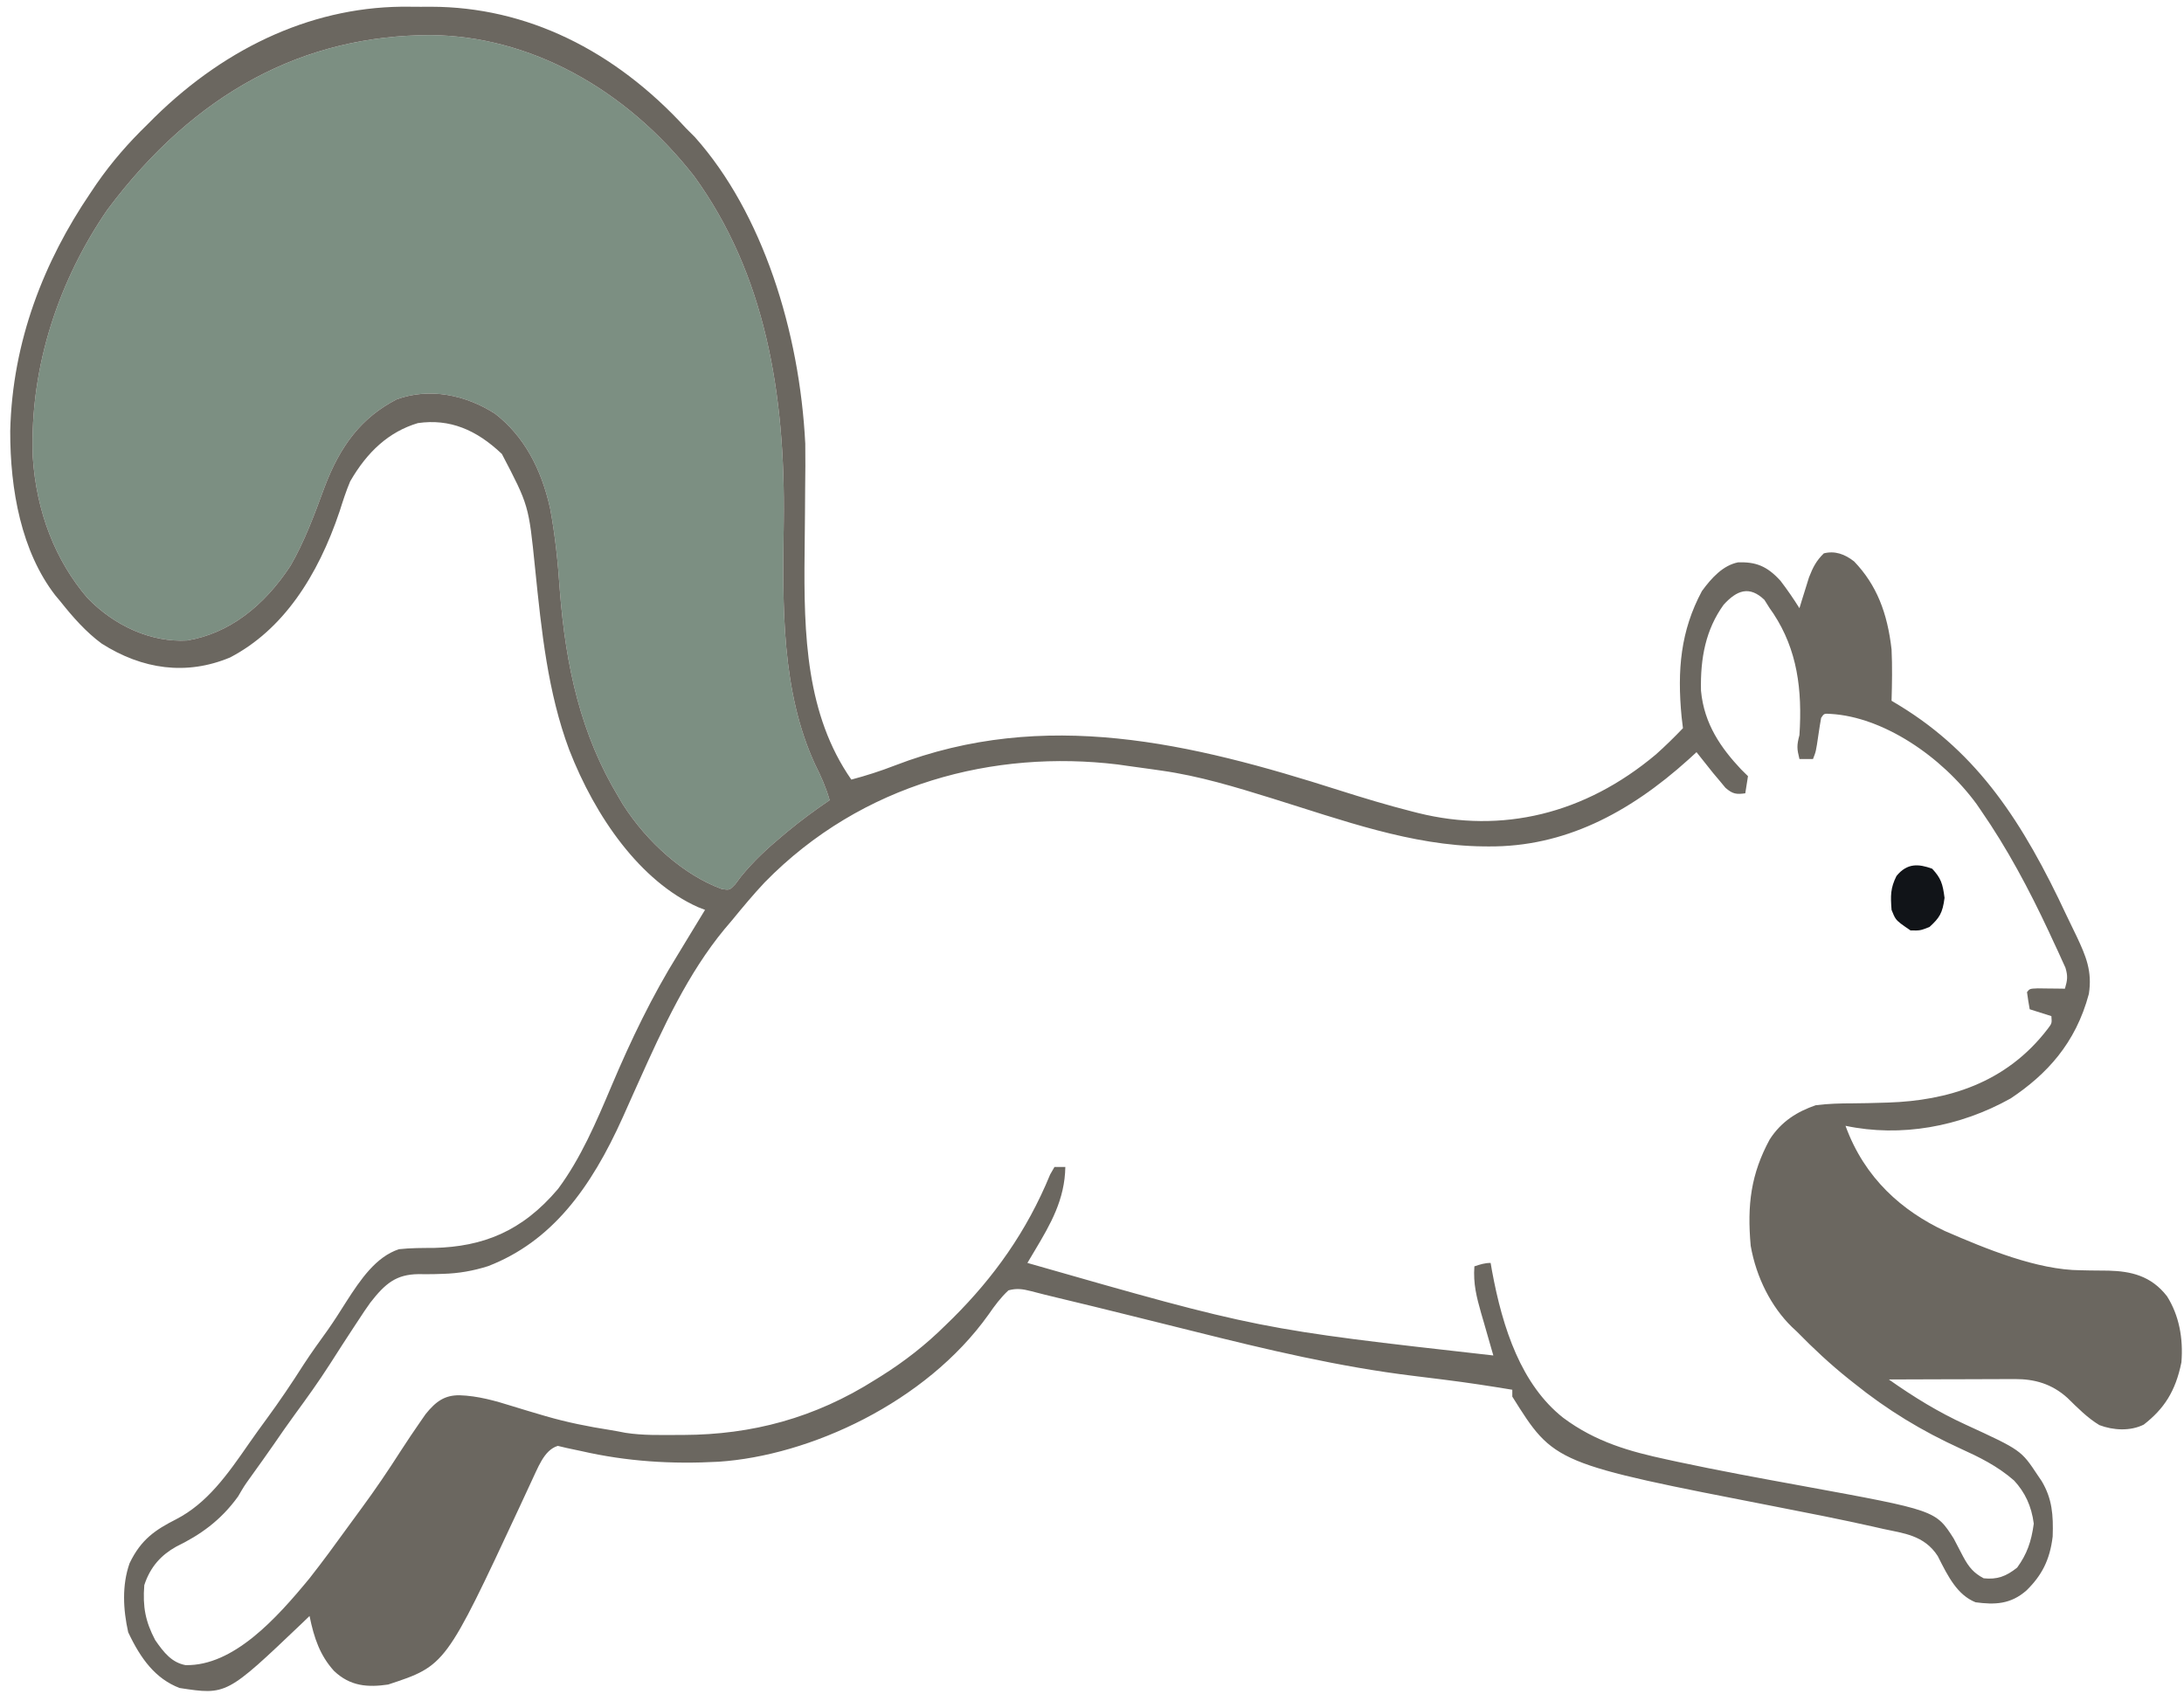
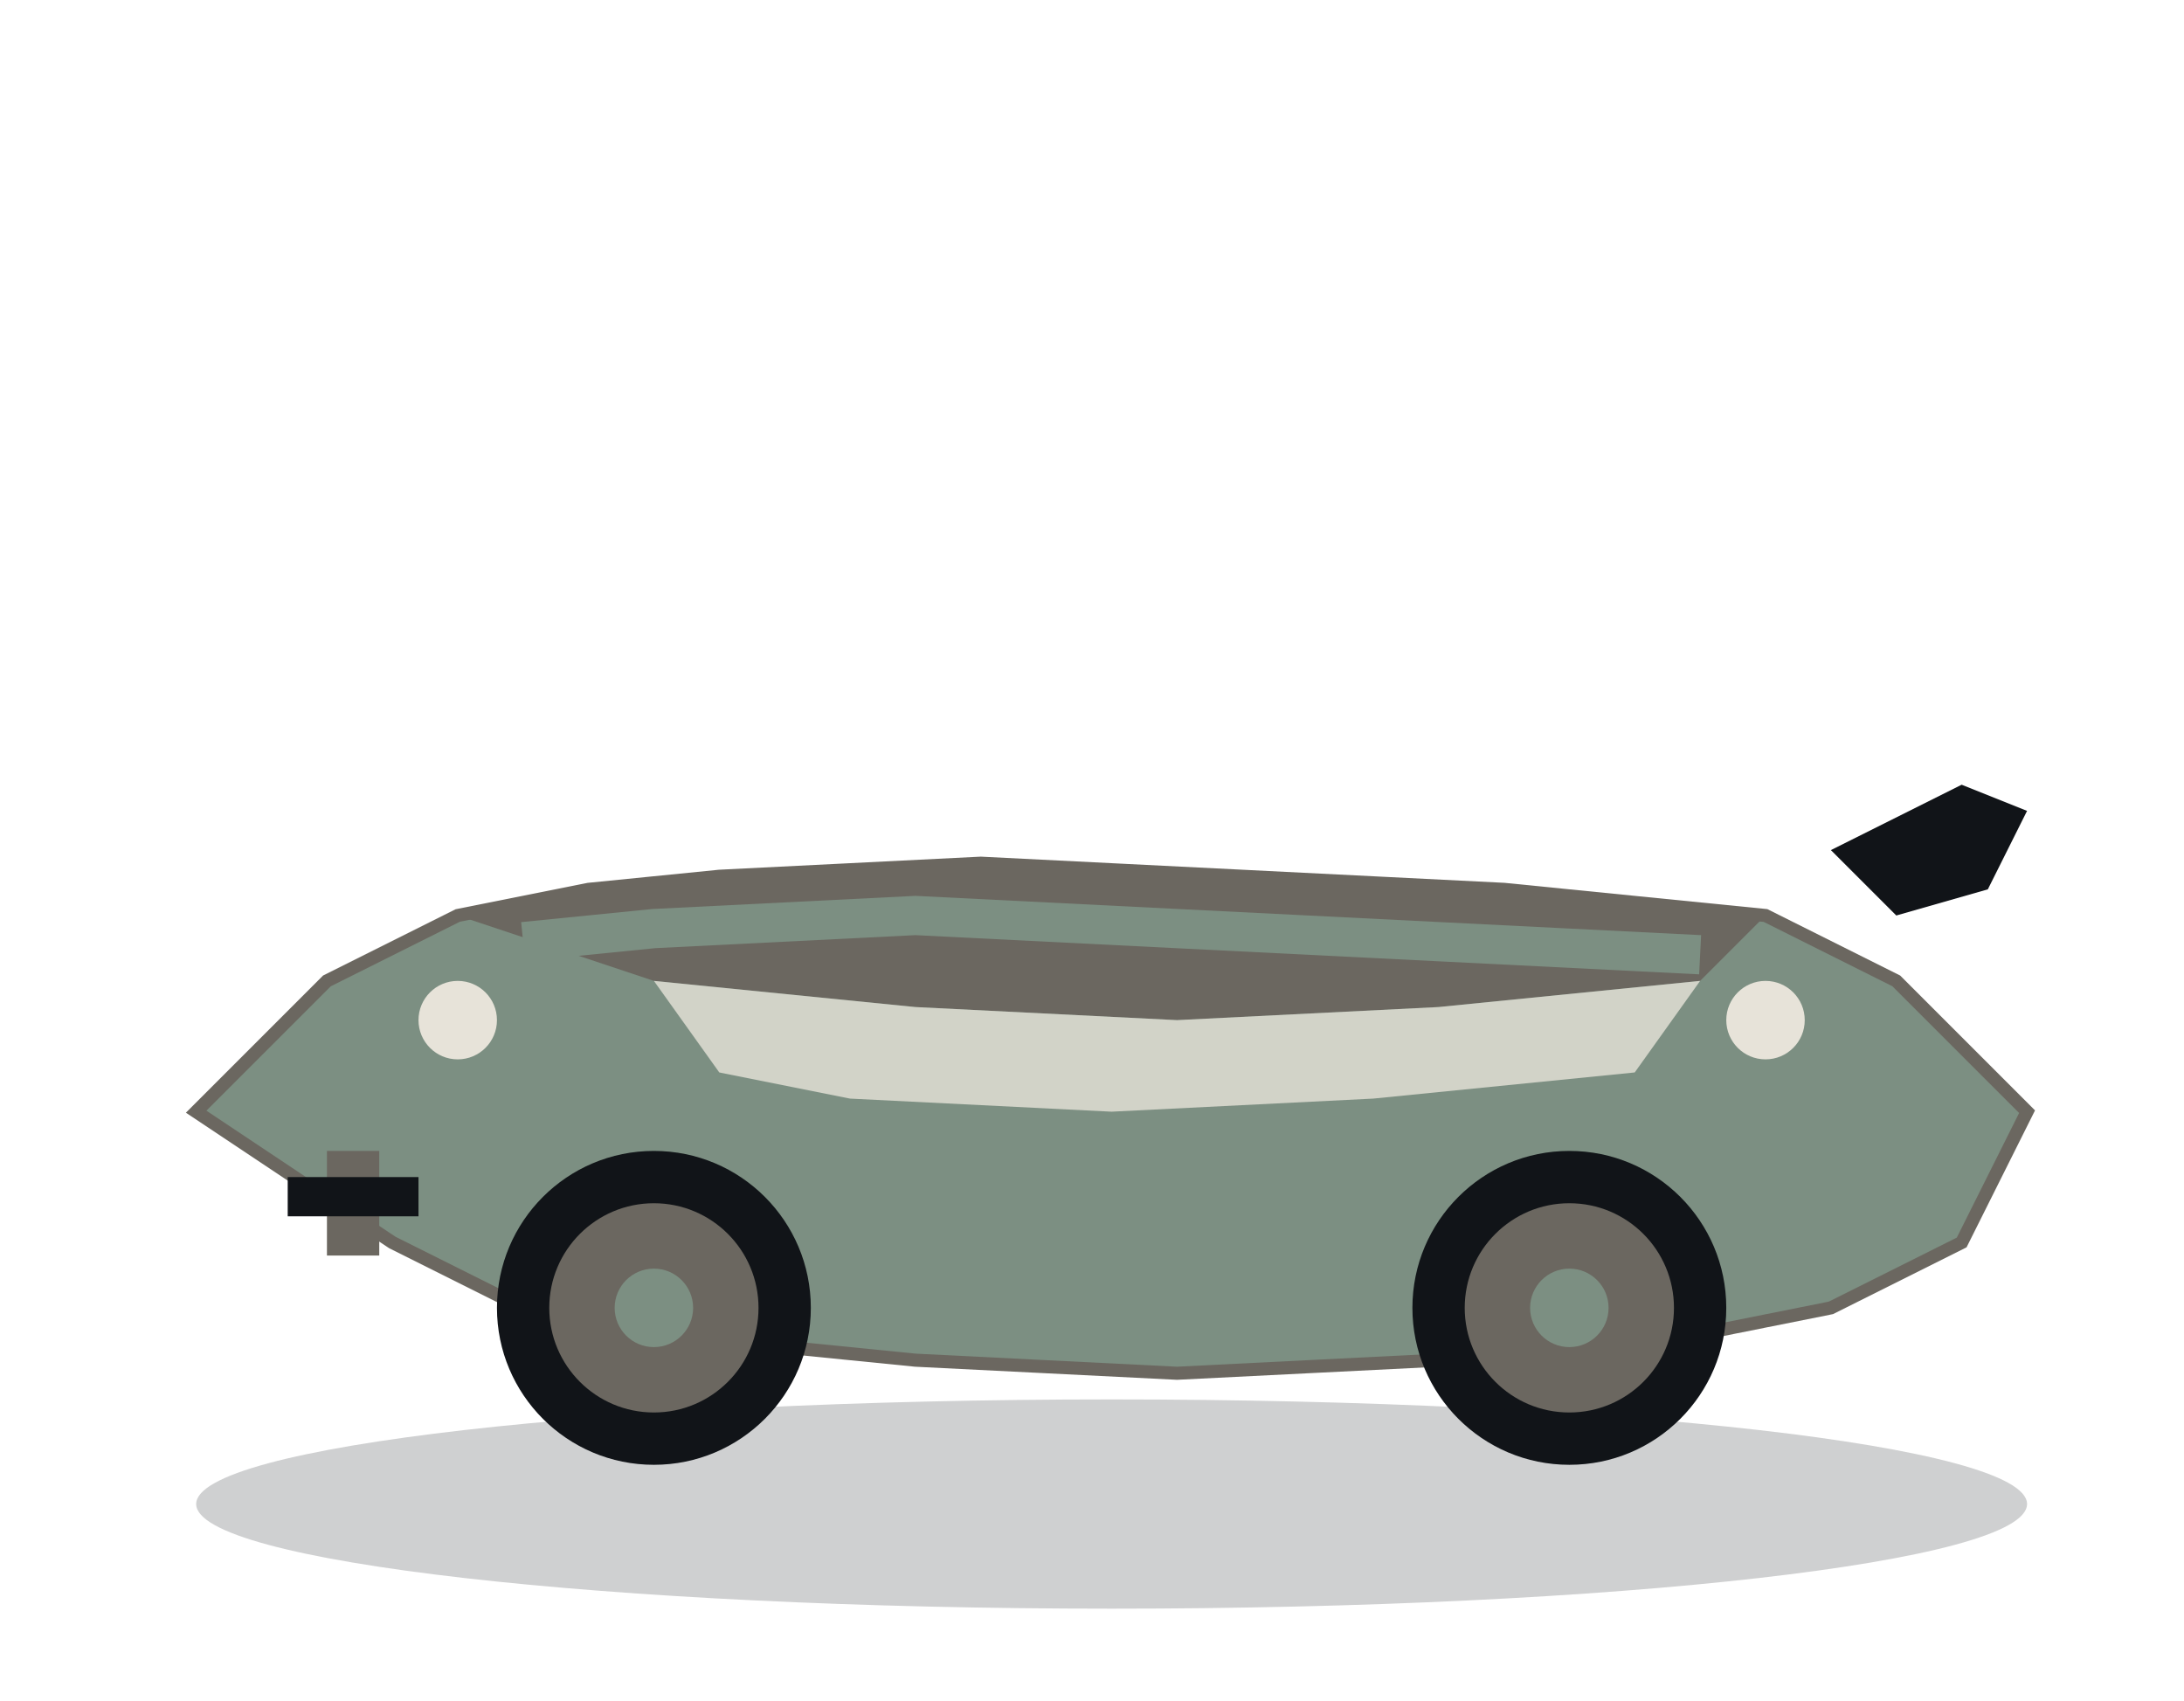
<svg xmlns="http://www.w3.org/2000/svg" width="167" height="130" viewBox="0 0 167 130" fill="none">
-   <path d="M8.211 16.035C4.605 21.274 2.254 27.894 2.504 34.924C2.778 39.141 4.231 42.858 6.683 45.717C8.786 47.892 11.594 49.13 14.315 48.972C17.5 48.438 20.173 46.372 22.213 43.259C23.282 41.407 24.04 39.364 24.8 37.291C26.026 34.034 27.655 31.92 30.336 30.532C32.828 29.63 35.589 30.173 37.863 31.639C40.042 33.328 41.383 35.798 42.067 38.883C42.454 40.951 42.66 42.98 42.803 45.095C43.258 50.991 44.417 56.162 47.283 60.919L47.623 61.496C49.489 64.43 52.325 66.924 55.183 67.972C55.783 68.069 55.783 68.069 56.219 67.615L56.656 67.029C57.609 65.859 58.616 64.924 59.724 63.998L60.191 63.605C61.246 62.73 62.329 61.938 63.44 61.181C63.154 60.192 62.786 59.364 62.339 58.478C59.743 52.878 59.838 46.322 59.929 40.04L59.931 39.887C60.06 30.025 58.487 20.933 53.083 13.479C47.79 6.707 40.45 2.75 32.926 2.683C23.223 2.694 14.917 7.061 8.211 16.035Z" fill="#7C8F82" />
-   <path fill-rule="evenodd" clip-rule="evenodd" d="M31.352 0.514C31.892 0.522 32.431 0.52 32.971 0.516C40.236 0.528 46.977 3.807 52.461 9.81C52.685 10.034 52.91 10.258 53.134 10.482C58.31 16.286 61.144 25.335 61.575 33.923C61.593 35.048 61.58 36.172 61.566 37.297C61.562 37.946 61.557 38.595 61.553 39.244C61.545 40.25 61.536 41.256 61.524 42.262C61.45 48.58 61.646 54.65 65.097 59.608C66.224 59.309 67.319 58.959 68.419 58.532C79.875 54.118 91.085 56.814 102.385 60.419C104.231 61.005 106.077 61.563 107.943 62.038L108.447 62.166C114.843 63.75 121.165 62.266 126.619 57.686C127.332 57.051 128.017 56.379 128.688 55.677L128.585 54.825C128.238 51.233 128.508 48.229 130.138 45.193C130.896 44.153 131.763 43.23 132.893 42.999C134.254 42.952 135.112 43.272 136.145 44.407C136.659 45.077 137.137 45.772 137.595 46.503L137.793 45.852L138.061 44.996L138.324 44.149C138.638 43.341 138.899 42.859 139.46 42.31C140.3 42.096 141.058 42.363 141.777 42.928C143.504 44.732 144.318 46.861 144.638 49.649C144.7 50.96 144.676 52.268 144.638 53.58L145.276 53.965C151.261 57.629 154.688 62.871 158.019 69.998C158.277 70.547 158.541 71.089 158.808 71.631C159.499 73.103 159.996 74.267 159.725 75.997C158.708 79.799 156.484 82.157 153.752 83.983C149.851 86.167 145.339 86.97 141.117 86.08C142.585 90.129 145.49 92.607 148.718 94.126C151.866 95.492 155.77 97.105 159.101 97.125L159.799 97.14C160.278 97.149 160.756 97.154 161.235 97.154C162.922 97.201 164.476 97.528 165.705 99.117C166.625 100.583 166.951 102.316 166.802 104.165C166.352 106.397 165.462 107.728 163.925 108.925C162.892 109.443 161.583 109.366 160.53 108.964C159.631 108.423 158.874 107.657 158.091 106.888C156.886 105.798 155.558 105.441 154.096 105.445L153.443 105.445L152.745 105.449L152.025 105.451C151.267 105.452 150.51 105.455 149.752 105.459C149.238 105.46 148.723 105.461 148.209 105.462C146.95 105.465 145.69 105.47 144.431 105.475C146.346 106.826 148.241 107.988 150.309 108.931C154.545 110.881 154.545 110.881 155.824 112.814L156.116 113.243C156.916 114.587 157.016 115.822 156.958 117.482C156.743 119.302 156.104 120.473 154.969 121.594C153.744 122.68 152.518 122.706 151.059 122.511C149.668 121.949 148.965 120.553 148.21 119.057L148.171 118.979C147.135 117.369 145.522 117.236 143.994 116.9L143.248 116.73C140.773 116.176 138.291 115.686 135.808 115.204C118.84 111.9 118.84 111.9 115.639 106.786V106.261C113.932 105.98 112.225 105.716 110.512 105.503L110.039 105.443C109.404 105.363 108.769 105.283 108.134 105.207C102.431 104.519 96.804 103.176 91.19 101.77C90.478 101.592 89.767 101.416 89.055 101.239L88.938 101.21C88.066 100.994 87.193 100.778 86.321 100.56C84.521 100.112 82.721 99.671 80.919 99.241C80.219 99.074 79.522 98.903 78.825 98.718C78.189 98.557 77.746 98.489 77.111 98.661C76.516 99.213 76.066 99.822 75.58 100.524C70.782 107.25 61.917 111.302 54.947 111.765C51.37 111.96 47.952 111.753 44.428 110.946L43.347 110.717L42.654 110.553C41.576 110.874 41.129 112.267 40.577 113.394C40.287 114.005 40.004 114.621 39.722 115.238C34.07 127.355 34.07 127.355 29.676 128.802C28.147 129.023 26.788 128.954 25.533 127.753C24.471 126.571 24.019 125.272 23.669 123.56L23.091 124.117C17.321 129.615 17.321 129.615 13.726 129.064C11.886 128.352 10.767 126.849 9.803 124.805C9.414 123.067 9.315 121.213 9.907 119.53C10.784 117.692 11.907 116.958 13.454 116.172C15.842 114.942 17.375 112.777 19.054 110.348C19.486 109.727 19.927 109.118 20.372 108.512C21.364 107.16 22.303 105.772 23.217 104.335C23.802 103.437 24.419 102.582 25.039 101.723L25.066 101.686C25.557 100.985 26.017 100.262 26.478 99.529C27.582 97.811 28.75 96.097 30.504 95.515C31.402 95.416 32.297 95.421 33.197 95.417C36.902 95.32 39.903 94.181 42.67 90.906C44.398 88.58 45.575 85.837 46.757 83.04C48.255 79.497 49.876 76.136 51.84 72.975C52.129 72.499 52.418 72.022 52.707 71.546C53.107 70.885 53.509 70.227 53.911 69.568L53.363 69.356C48.969 67.382 45.53 62.491 43.523 57.325C41.885 52.935 41.409 48.283 40.922 43.513L40.908 43.379C40.427 38.637 40.427 38.637 38.376 34.709C36.427 32.857 34.389 32 31.954 32.35C29.76 33.005 28.094 34.516 26.776 36.806C26.464 37.544 26.218 38.306 25.973 39.083C24.295 44.074 21.633 48.164 17.592 50.271C14.258 51.661 10.896 51.194 7.771 49.206C6.575 48.322 5.591 47.211 4.612 45.979L4.219 45.509C1.644 42.17 0.769 37.47 0.782 32.951C0.941 26.06 3.399 19.936 6.891 14.79L7.374 14.071C8.557 12.367 9.821 10.928 11.241 9.548L11.828 8.96C17.448 3.45 24.226 0.405 31.352 0.514ZM2.504 34.924C2.254 27.894 4.605 21.274 8.211 16.035C14.917 7.061 23.223 2.694 32.926 2.683C40.45 2.75 47.79 6.707 53.083 13.479C58.487 20.933 60.06 30.025 59.931 39.887L59.929 40.04C59.838 46.322 59.743 52.878 62.339 58.478C62.786 59.364 63.154 60.192 63.44 61.181C62.329 61.938 61.246 62.73 60.191 63.605L59.724 63.998C58.616 64.924 57.609 65.859 56.656 67.029L56.219 67.615C55.783 68.069 55.783 68.069 55.183 67.972C52.325 66.924 49.489 64.43 47.623 61.496L47.283 60.919C44.417 56.162 43.258 50.991 42.803 45.095C42.66 42.98 42.454 40.951 42.067 38.883C41.383 35.798 40.042 33.328 37.863 31.639C35.589 30.173 32.828 29.63 30.336 30.532C27.655 31.92 26.026 34.034 24.8 37.291C24.04 39.364 23.282 41.407 22.213 43.259C20.173 46.372 17.5 48.438 14.315 48.972C11.594 49.13 8.786 47.892 6.683 45.717C4.231 42.858 2.778 39.141 2.504 34.924ZM130.067 52.814C130.007 50.302 130.438 48.125 131.796 46.241C132.81 45.125 133.768 44.765 134.916 45.865L135.317 46.503L135.607 46.919C137.429 49.693 137.821 52.721 137.595 56.201C137.379 57.022 137.402 57.247 137.595 58.036H138.631C138.86 57.455 138.86 57.455 139.045 56.185C139.108 55.752 139.176 55.32 139.253 54.891C139.475 54.552 139.475 54.552 139.999 54.587C143.977 54.819 148.44 57.803 151.131 61.466L151.474 61.967C153.461 64.835 155.139 67.97 156.672 71.25L157.015 71.992L157.352 72.711L157.659 73.389L157.934 73.99C158.132 74.645 158.083 74.948 157.895 75.596L157.313 75.587L156.562 75.58L155.812 75.57C155.202 75.596 155.202 75.596 154.995 75.858C155.054 76.297 155.123 76.735 155.202 77.169L156.859 77.693C156.902 78.242 156.902 78.242 156.584 78.662C153.379 82.858 148.873 84.148 144.413 84.301L143.961 84.314C143.2 84.337 142.44 84.359 141.679 84.362C140.728 84.363 139.786 84.385 138.838 84.507C137.467 84.981 136.224 85.714 135.317 87.128C133.888 89.772 133.586 92.108 133.867 95.253C134.295 97.691 135.444 99.922 137.01 101.453L137.388 101.806C138.66 103.106 139.963 104.321 141.346 105.426L141.738 105.737C144.337 107.833 146.981 109.423 149.873 110.744C151.339 111.41 152.721 112.079 154.011 113.205C154.838 114.105 155.338 115.142 155.513 116.499C155.327 117.879 154.993 118.82 154.244 119.858C153.378 120.548 152.702 120.784 151.681 120.677C150.943 120.285 150.56 119.856 150.113 119.02C149.877 118.555 149.636 118.094 149.39 117.637C148.014 115.482 148.014 115.482 137.927 113.634L137.71 113.594L137.709 113.594C134.558 113.018 131.407 112.442 128.268 111.769L127.475 111.597C124.645 110.991 122.018 110.263 119.521 108.397C116.344 105.88 114.902 101.619 114.081 97.141L113.982 96.564C113.535 96.564 113.169 96.681 112.739 96.826C112.641 98.151 112.907 99.172 113.254 100.4L113.464 101.118C113.66 101.807 113.856 102.496 114.056 103.184L114.189 103.64C96.244 101.623 96.244 101.623 78.561 96.564L78.817 96.134L79.155 95.567C80.314 93.622 81.423 91.727 81.461 89.225H80.632L80.3 89.802C78.492 94.206 75.961 97.685 72.898 100.745L72.347 101.282C70.787 102.834 69.158 104.097 67.385 105.211L66.961 105.475C62.288 108.441 57.48 109.694 52.277 109.717L51.84 109.718C50.5 109.721 49.153 109.761 47.821 109.553C47.437 109.477 47.052 109.403 46.666 109.341C45.01 109.083 43.369 108.757 41.742 108.284L41.322 108.161C40.616 107.953 39.91 107.745 39.207 107.525C37.852 107.099 36.539 106.728 35.139 106.682C34.013 106.675 33.346 107.131 32.547 108.121L32.11 108.751C31.62 109.456 31.141 110.169 30.671 110.895C29.695 112.422 28.692 113.902 27.634 115.338C27.289 115.805 26.946 116.273 26.605 116.744C25.643 118.076 24.675 119.398 23.669 120.677C21.148 123.741 17.856 127.393 14.187 127.317C13.143 127.118 12.541 126.382 11.862 125.394C11.127 123.989 10.901 122.877 11.033 121.201C11.499 119.767 12.357 118.883 13.466 118.261C15.302 117.365 16.863 116.279 18.206 114.419C18.672 113.621 18.672 113.621 19.122 112.994L19.276 112.778C19.829 112.008 20.383 111.238 20.924 110.455C21.456 109.678 21.992 108.91 22.543 108.154C23.458 106.904 24.36 105.653 25.209 104.328L25.245 104.273C25.856 103.319 26.466 102.365 27.089 101.423L27.41 100.938C27.703 100.485 27.998 100.043 28.309 99.611C29.469 98.116 30.304 97.444 31.99 97.421C32.407 97.428 32.823 97.428 33.24 97.419L33.876 97.4C35.075 97.365 36.161 97.178 37.327 96.809C42.179 94.93 45.172 90.879 47.628 85.415C47.889 84.826 48.151 84.238 48.415 83.652L48.82 82.753C50.711 78.535 52.609 74.418 55.402 71.039L55.983 70.354C56.793 69.364 57.606 68.389 58.468 67.471C65.932 59.84 76.077 57.319 85.468 58.452L86.225 58.56C86.855 58.645 87.484 58.732 88.114 58.821L88.801 58.92C91.69 59.326 94.472 60.176 97.29 61.05C102.605 62.699 107.914 64.656 113.42 64.716L113.839 64.719C119.565 64.758 124.51 62.22 129.116 58.068L129.724 57.511C130.148 58.052 130.575 58.588 131.005 59.121L131.472 59.674L131.937 60.235C132.495 60.725 132.787 60.746 133.453 60.657L133.66 59.346L133.129 58.822C131.619 57.214 130.305 55.376 130.067 52.814Z" fill="#6B6760" />
-   <path d="M147.745 66.423C148.41 67.138 148.552 67.561 148.69 68.65C148.541 69.827 148.297 70.184 147.538 70.878C146.826 71.157 146.826 71.157 146.088 71.141C145.403 70.675 145.132 70.491 144.955 70.241C144.839 70.077 144.764 69.885 144.638 69.568C144.557 68.482 144.548 67.914 145.014 66.98C145.826 65.981 146.701 66.04 147.745 66.423Z" fill="#111418" />
+   <path d="M15 85 L25 75 L35 70 L45 68 L55 67 L75 66 L95 67 L115 68 L135 70 L145 75 L155 85 L150 95 L140 100 L130 102 L110 104 L90 105 L70 104 L50 102 L40 100 L30 95 Z" fill="#7C8F82" stroke="#6B6760" stroke-width="1" />
+   <path d="M35 70 L45 68 L55 67 L75 66 L95 67 L115 68 L135 70 L130 75 L110 77 L90 78 L70 77 L50 75 Z" fill="#6B6760" />
+   <path d="M50 75 L70 77 L90 78 L110 77 L130 75 L125 82 L105 84 L85 85 L65 84 L55 82 Z" fill="#E7E3D9" opacity="0.8" />
+   <circle cx="50" cy="100" r="12" fill="#111418" />
+   <circle cx="50" cy="100" r="8" fill="#6B6760" />
+   <circle cx="120" cy="100" r="12" fill="#111418" />
+   <circle cx="120" cy="100" r="8" fill="#6B6760" />
+   <circle cx="50" cy="100" r="3" fill="#7C8F82" />
+   <circle cx="120" cy="100" r="3" fill="#7C8F82" />
+   <path d="M140 65 L150 60 L155 62 L152 68 L145 70 Z" fill="#111418" />
+   <rect x="25" y="88" width="4" height="8" fill="#6B6760" />
+   <rect x="22" y="90" width="10" height="3" fill="#111418" />
+   <circle cx="35" cy="78" r="3" fill="#E7E3D9" />
+   <circle cx="135" cy="78" r="3" fill="#E7E3D9" />
+   <path d="M40 72 L50 71 L70 70 L90 71 L110 72 L130 73" stroke="#7C8F82" stroke-width="3" fill="none" />
+   <ellipse cx="85" cy="115" rx="70" ry="8" fill="#111418" opacity="0.2" />
</svg>
